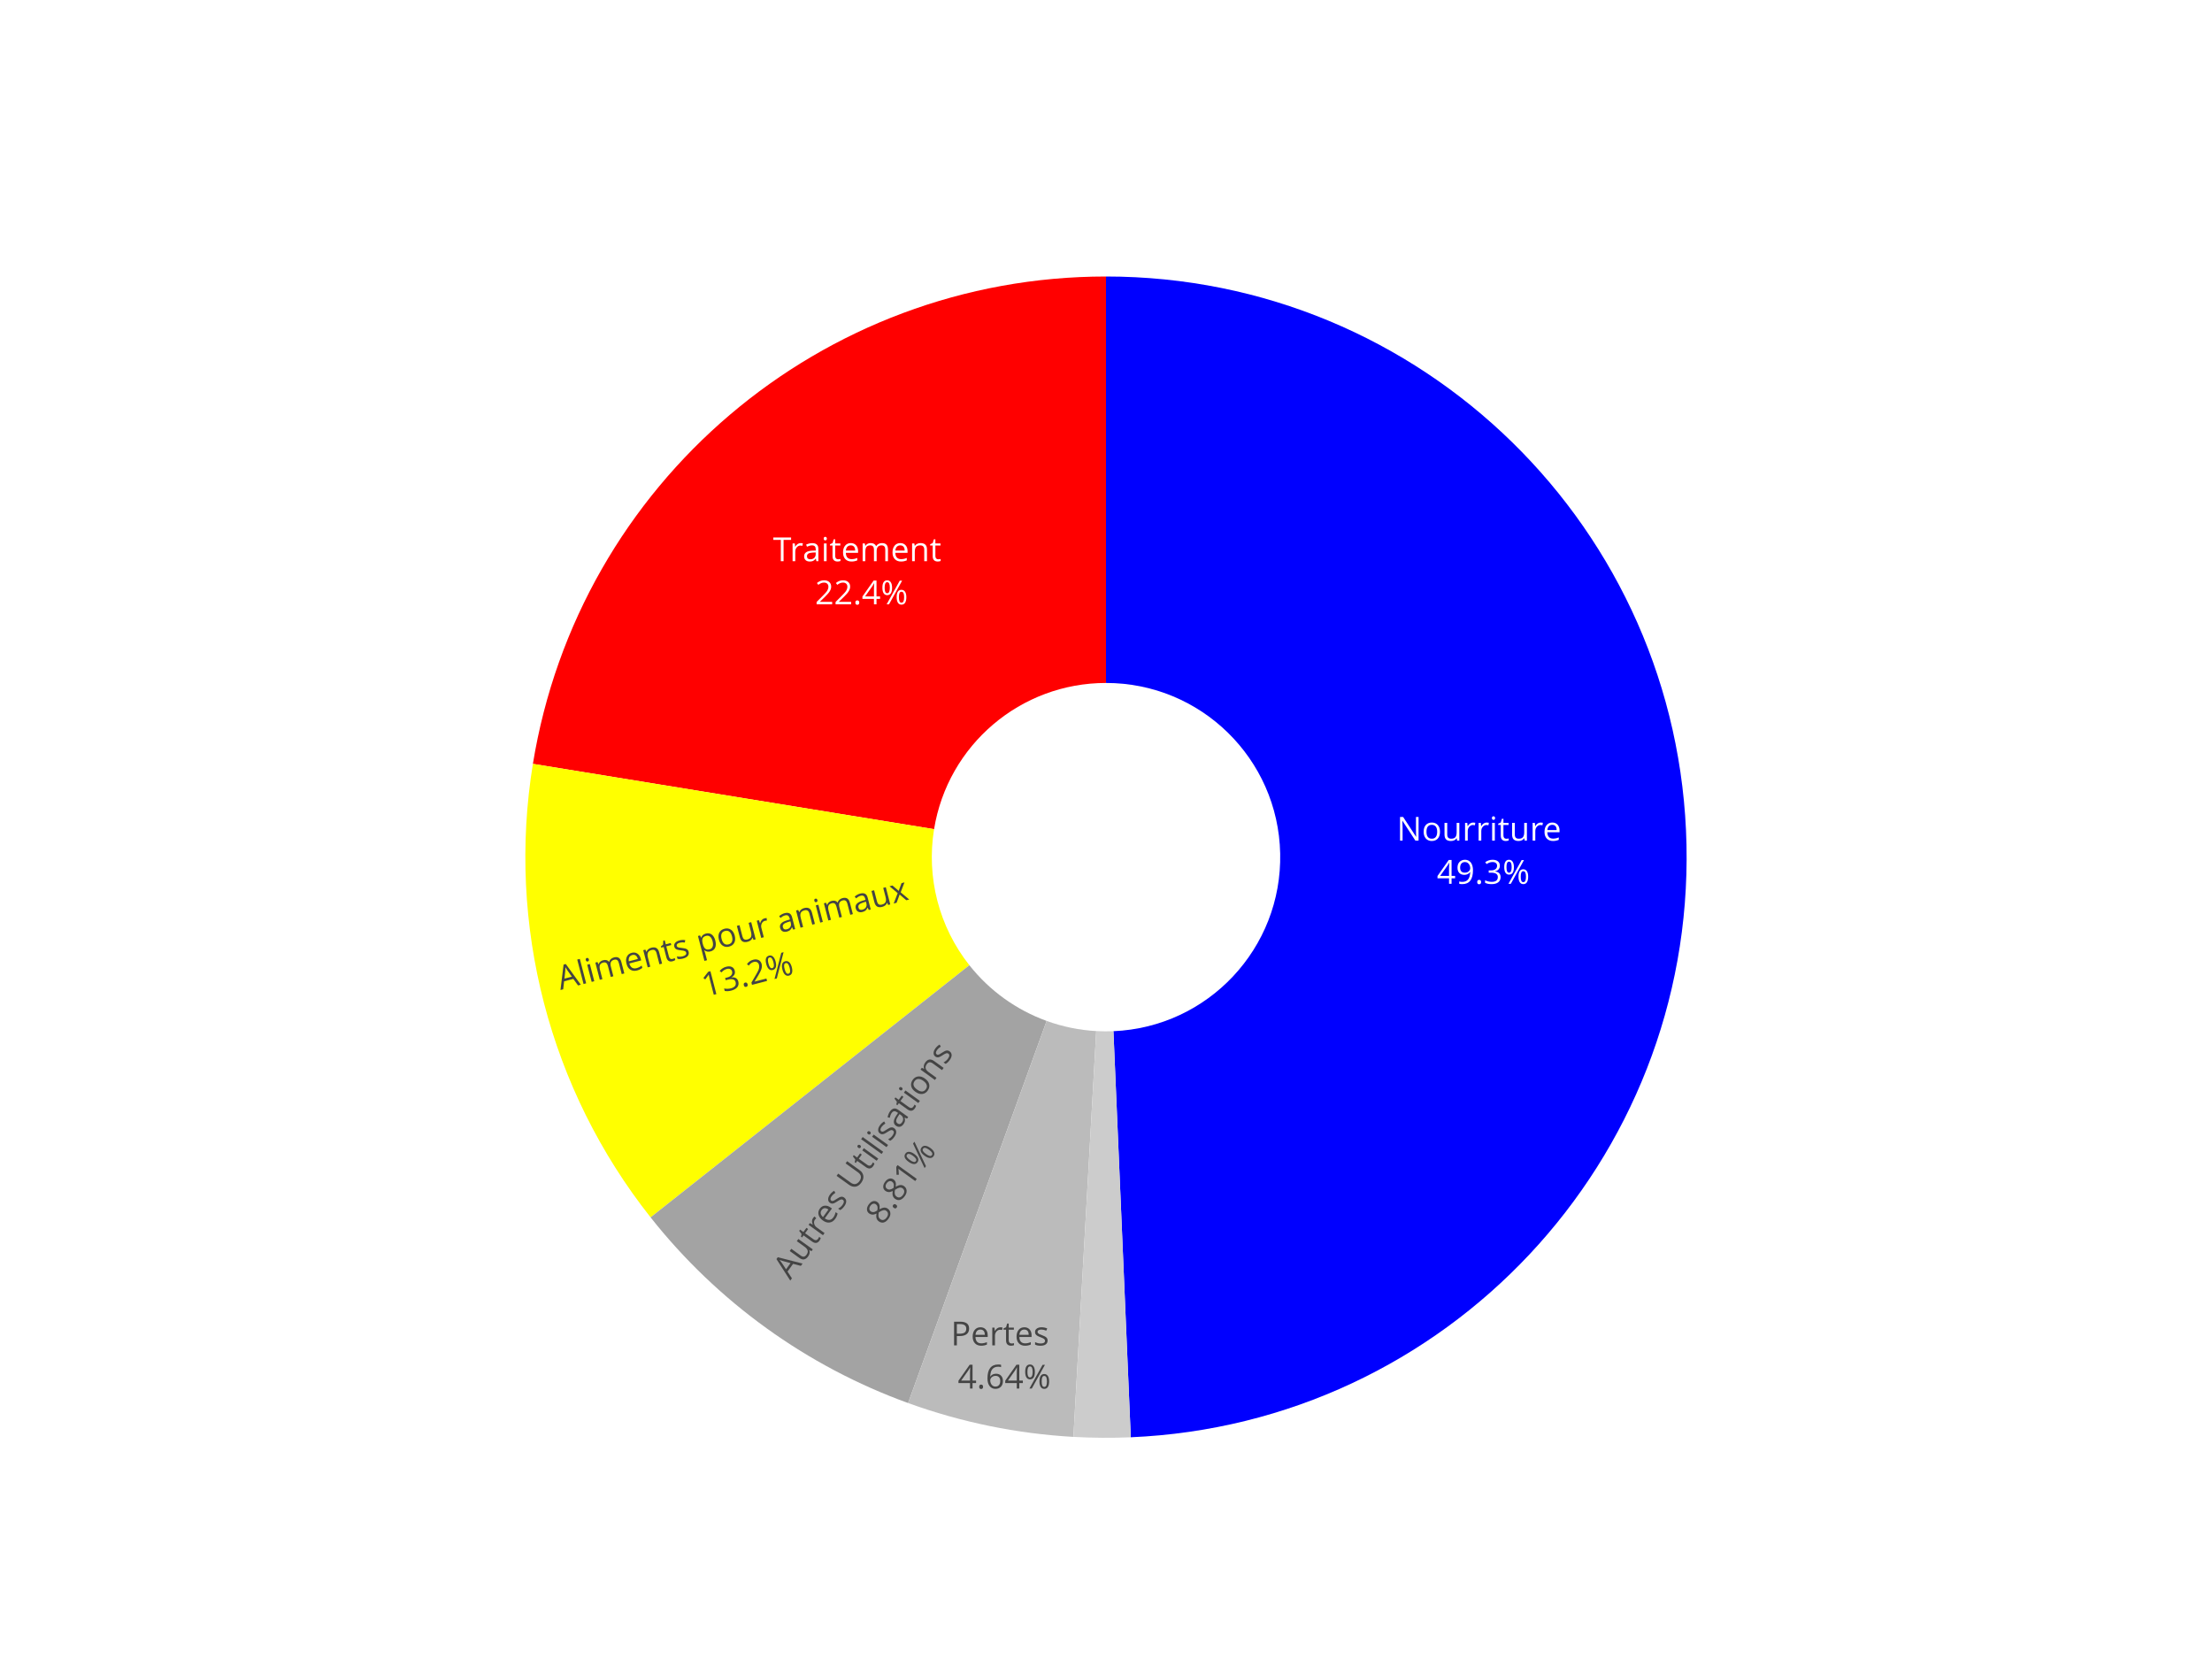
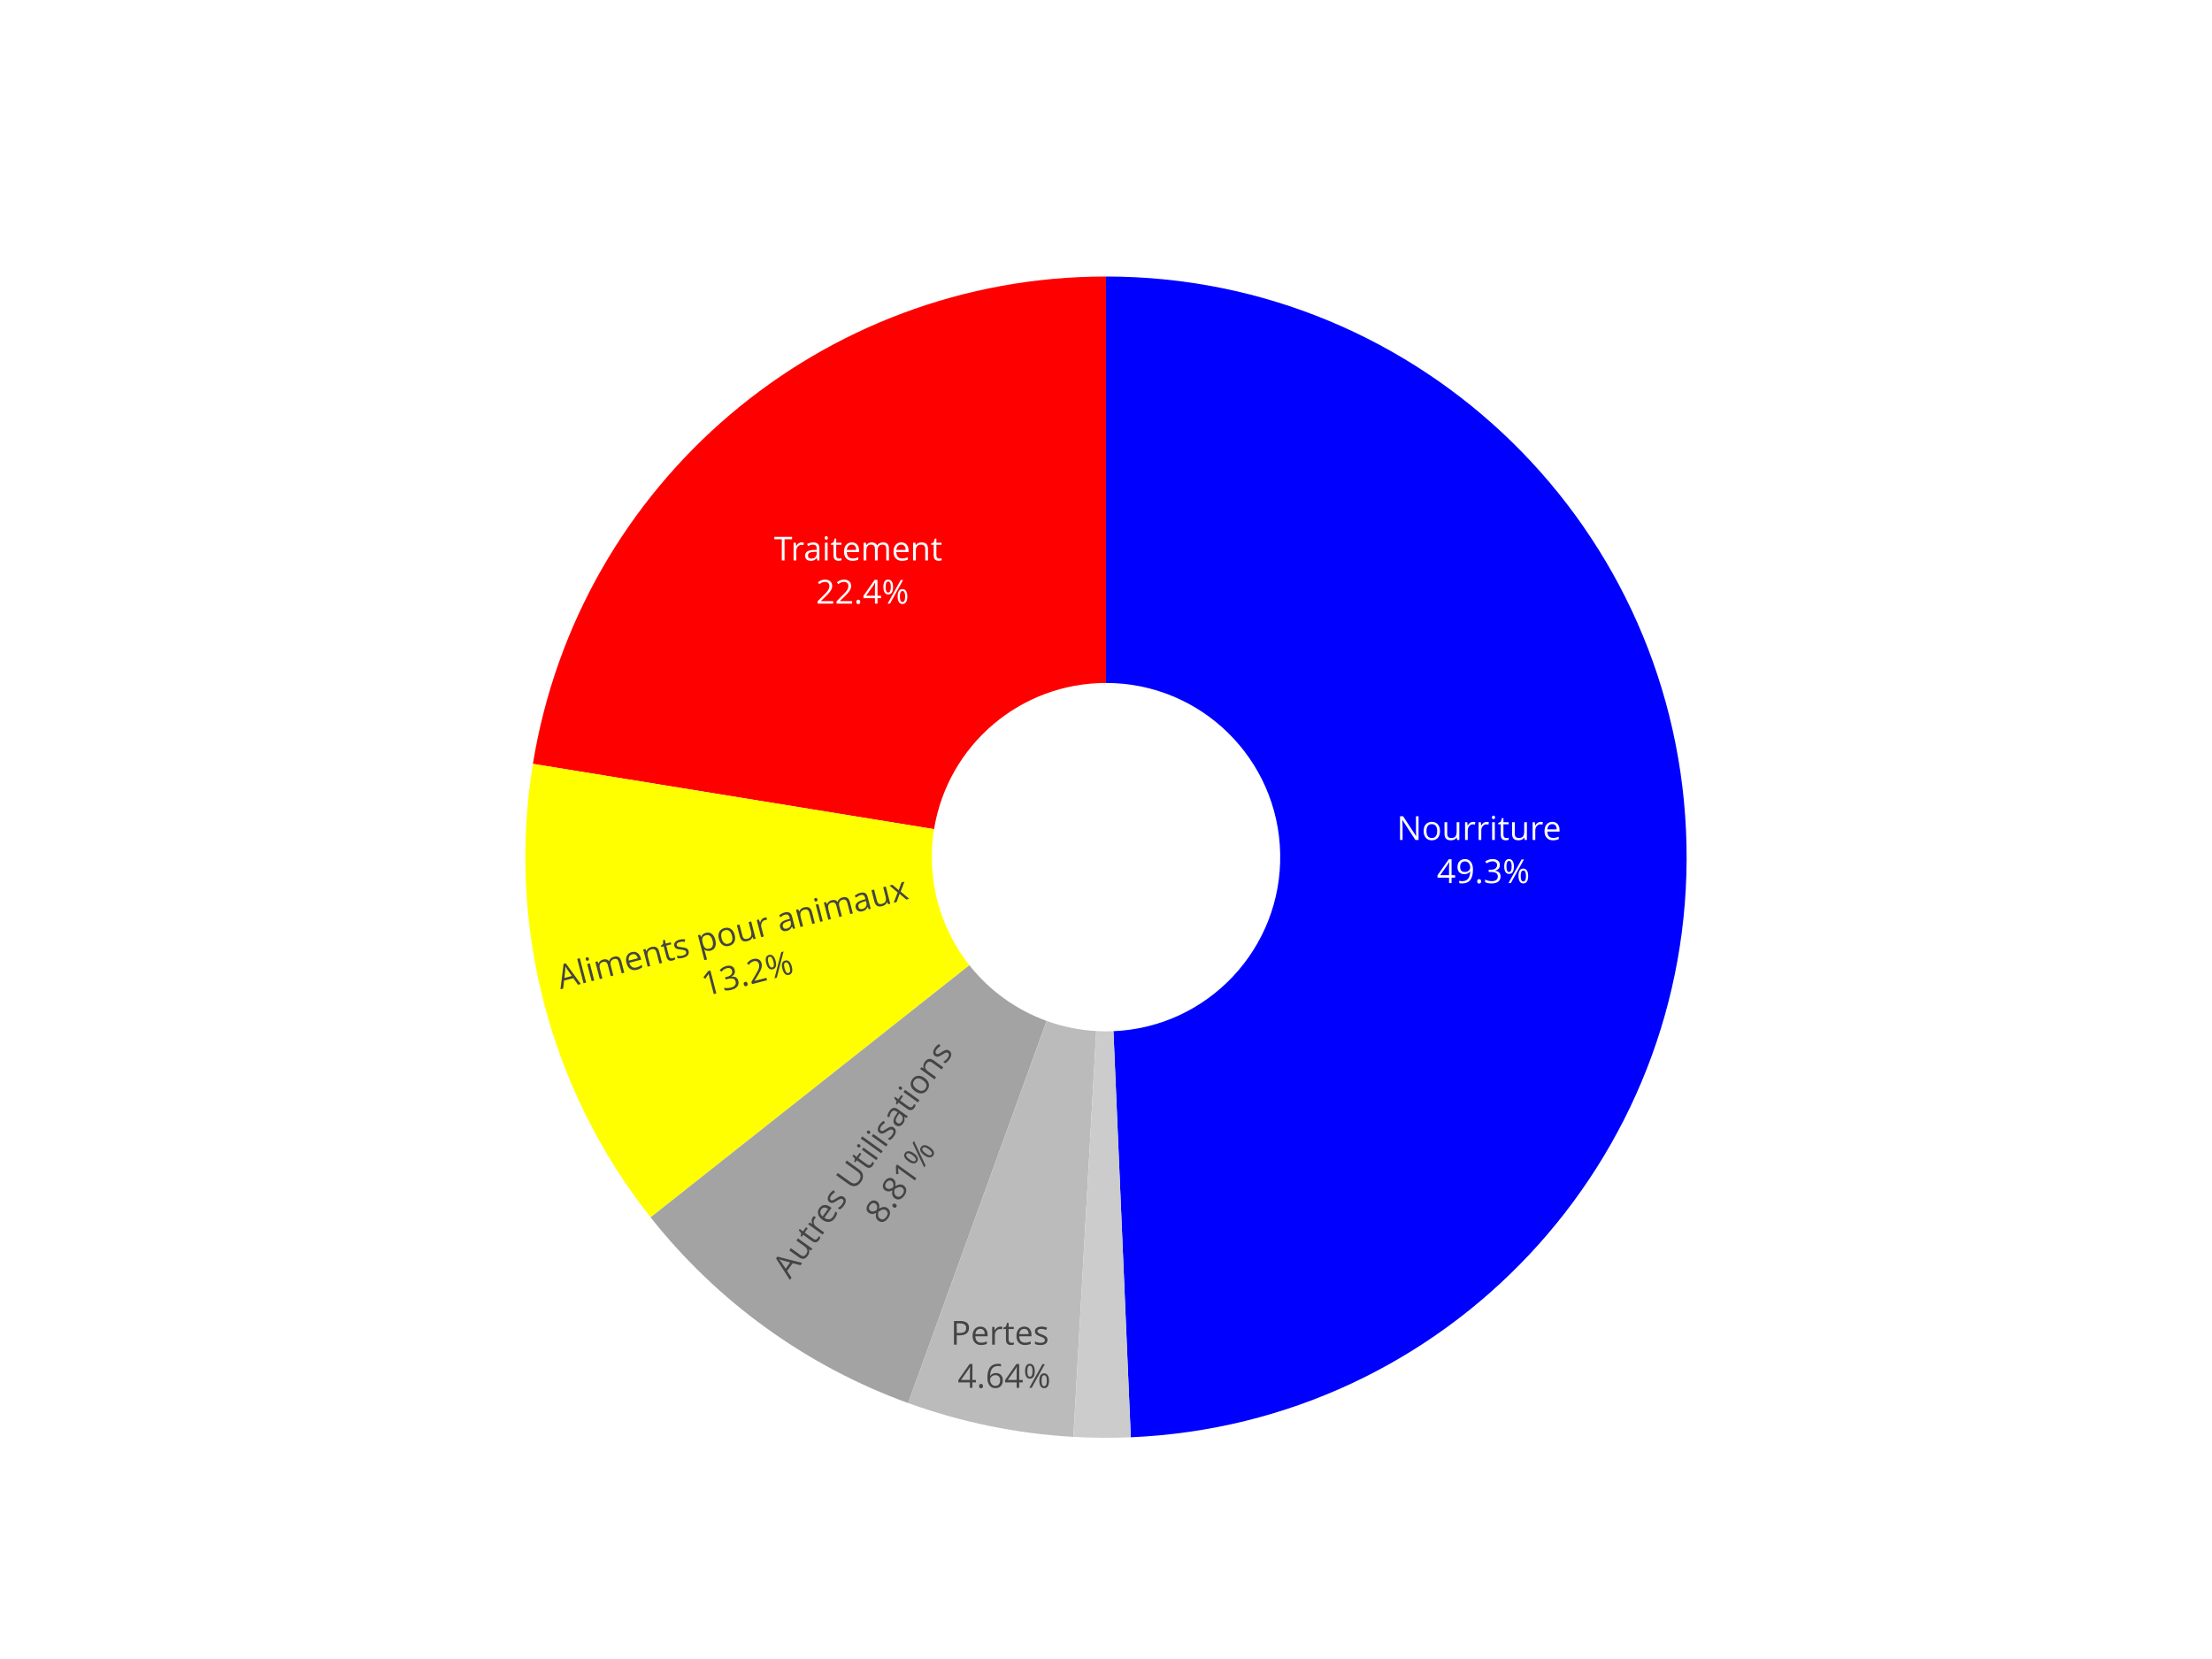
<svg xmlns="http://www.w3.org/2000/svg" class="main-svg" width="800" height="600" style="" viewBox="0 0 800 600">
  <rect x="0" y="0" width="800" height="600" style="fill: rgb(0, 0, 0); fill-opacity: 0;" />
-   <defs id="defs-2d279d">
+   <defs id="defs-24f6c8">
    <g class="clips" />
    <g class="gradients" />
    <g class="patterns" />
  </defs>
  <g class="bglayer" />
  <g class="layer-below">
    <g class="imagelayer" />
    <g class="shapelayer" />
  </g>
  <g class="cartesianlayer" />
  <g class="polarlayer" />
  <g class="smithlayer" />
  <g class="ternarylayer" />
  <g class="geolayer" />
  <g class="funnelarealayer" />
  <g class="pielayer">
    <g class="trace" stroke-linejoin="round" style="opacity: 1;">
      <g class="slice">
-         <path class="surface" d="M402.69,372.943a63,63 0 0 0 -2.69,-125.943l0,-147a210,210 0 0 1 8.968,419.808Z" style="pointer-events: none; stroke-width: 0; fill: rgb(0, 0, 255); fill-opacity: 1; stroke: rgb(68, 68, 68); stroke-opacity: 1;" />
+         <path class="surface" d="M402.69,372.943a63,63 0 0 0 -2.69,-125.943l0,-147a210,210 0 0 1 8.968,419.808Z" style="pointer-events: none; fill: rgb(0, 0, 255); fill-opacity: 1; stroke-width: 0; stroke: rgb(68, 68, 68); stroke-opacity: 1;" />
        <g class="slicetext">
-           <text data-notex="1" class="slicetext" transform="translate(536.4689,304.03)" text-anchor="middle" x="0" y="0" style="font-family: 'Open Sans', verdana, arial, sans-serif; font-size: 12px; fill: rgb(255, 255, 255); fill-opacity: 1; white-space: pre;">
+           <text data-notex="1" class="slicetext" transform="translate(536.4689,303.78)" text-anchor="middle" x="0" y="0" style="font-family: 'Open Sans', verdana, arial, sans-serif; font-size: 12px; fill: rgb(255, 255, 255); fill-opacity: 1; white-space: pre;">
            <tspan class="line" dy="0em" x="0" y="0">Nourriture</tspan>
            <tspan class="line" dy="1.3em" x="0" y="0">49.3%</tspan>
          </text>
        </g>
      </g>
      <g class="slice">
-         <path class="surface" d="M400,247a63,63 0 0 0 -62.181,52.878l-145.09,-23.619a210,210 0 0 1 207.272,-176.259Z" style="pointer-events: none; stroke-width: 0; fill: rgb(255, 0, 0); fill-opacity: 1; stroke: rgb(68, 68, 68); stroke-opacity: 1;" />
+         <path class="surface" d="M400,247a63,63 0 0 0 -62.181,52.878l-145.09,-23.619a210,210 0 0 1 207.272,-176.259Z" style="pointer-events: none; fill: rgb(255, 0, 0); fill-opacity: 1; stroke-width: 0; stroke: rgb(68, 68, 68); stroke-opacity: 1;" />
        <g class="slicetext">
-           <text data-notex="1" class="slicetext" transform="translate(311.5733,202.9599)" text-anchor="middle" x="0" y="0" style="font-family: 'Open Sans', verdana, arial, sans-serif; font-size: 12px; fill: rgb(255, 255, 255); fill-opacity: 1; white-space: pre;">
+           <text data-notex="1" class="slicetext" transform="translate(311.9326,202.7099)" text-anchor="middle" x="0" y="0" style="font-family: 'Open Sans', verdana, arial, sans-serif; font-size: 12px; fill: rgb(255, 255, 255); fill-opacity: 1; white-space: pre;">
            <tspan class="line" dy="0em" x="0" y="0">Traitement</tspan>
            <tspan class="line" dy="1.3em" x="0" y="0">22.4%</tspan>
          </text>
        </g>
      </g>
      <g class="slice">
-         <path class="surface" d="M337.819,299.878a63,63 0 0 0 12.77,49.205l-115.294,91.193a210,210 0 0 1 -42.566,-164.017Z" style="pointer-events: none; stroke-width: 0; fill: rgb(255, 255, 0); fill-opacity: 1; stroke: rgb(68, 68, 68); stroke-opacity: 1;" />
+         <path class="surface" d="M337.819,299.878a63,63 0 0 0 12.77,49.205l-115.294,91.193a210,210 0 0 1 -42.566,-164.017Z" style="pointer-events: none; fill: rgb(255, 255, 0); fill-opacity: 1; stroke-width: 0; stroke: rgb(68, 68, 68); stroke-opacity: 1;" />
        <g class="slicetext">
-           <text data-notex="1" class="slicetext" transform="translate(267.3957,341.2574)rotate(-14.54837)" text-anchor="middle" x="0" y="0" style="font-family: 'Open Sans', verdana, arial, sans-serif; font-size: 12px; fill: rgb(68, 68, 68); fill-opacity: 1; white-space: pre;">
+           <text data-notex="1" class="slicetext" transform="translate(267.3875,341.0012)rotate(-14.54837)" text-anchor="middle" x="0" y="0" style="font-family: 'Open Sans', verdana, arial, sans-serif; font-size: 12px; fill: rgb(68, 68, 68); fill-opacity: 1; white-space: pre;">
            <tspan class="line" dy="0em" x="0" y="0">Aliments pour animaux</tspan>
            <tspan class="line" dy="1.3em" x="0" y="0">13.2%</tspan>
          </text>
        </g>
      </g>
      <g class="slice">
-         <path class="surface" d="M350.588,349.083a63,63 0 0 0 27.939,20.145l-50.103,138.198a210,210 0 0 1 -93.13,-67.15Z" style="pointer-events: none; stroke-width: 0; fill: rgb(163, 163, 163); fill-opacity: 1; stroke: rgb(68, 68, 68); stroke-opacity: 1;" />
+         <path class="surface" d="M350.588,349.083a63,63 0 0 0 27.939,20.145l-50.103,138.198a210,210 0 0 1 -93.13,-67.15Z" style="pointer-events: none; fill: rgb(163, 163, 163); fill-opacity: 1; stroke-width: 0; stroke: rgb(68, 68, 68); stroke-opacity: 1;" />
        <g class="slicetext">
-           <text data-notex="1" class="slicetext" transform="translate(316.4107,420.7079)rotate(-54.20738)" text-anchor="middle" x="0" y="0" style="font-family: 'Open Sans', verdana, arial, sans-serif; font-size: 12px; fill: rgb(68, 68, 68); fill-opacity: 1; white-space: pre;">
+           <text data-notex="1" class="slicetext" transform="translate(316.2661,420.481)rotate(-54.20738)" text-anchor="middle" x="0" y="0" style="font-family: 'Open Sans', verdana, arial, sans-serif; font-size: 12px; fill: rgb(68, 68, 68); fill-opacity: 1; white-space: pre;">
            <tspan class="line" dy="0em" x="0" y="0">Autres Utilisations</tspan>
            <tspan class="line" dy="1.3em" x="0" y="0">8.81%</tspan>
          </text>
        </g>
      </g>
      <g class="slice">
-         <path class="surface" d="M378.527,369.228a63,63 0 0 0 17.937,3.673l-8.25,146.768a210,210 0 0 1 -59.791,-12.243Z" style="pointer-events: none; stroke-width: 0; fill: rgb(187, 187, 187); fill-opacity: 1; stroke: rgb(68, 68, 68); stroke-opacity: 1;" />
+         <path class="surface" d="M378.527,369.228a63,63 0 0 0 17.937,3.673l-8.25,146.768a210,210 0 0 1 -59.791,-12.243Z" style="pointer-events: none; fill: rgb(187, 187, 187); fill-opacity: 1; stroke-width: 0; stroke: rgb(68, 68, 68); stroke-opacity: 1;" />
        <g class="slicetext">
-           <text data-notex="1" class="slicetext" transform="translate(363.2174,486.5741)" text-anchor="middle" x="0" y="0" style="font-family: 'Open Sans', verdana, arial, sans-serif; font-size: 12px; fill: rgb(68, 68, 68); fill-opacity: 1; white-space: pre;">
+           <text data-notex="1" class="slicetext" transform="translate(363.1783,486.3241)" text-anchor="middle" x="0" y="0" style="font-family: 'Open Sans', verdana, arial, sans-serif; font-size: 12px; fill: rgb(68, 68, 68); fill-opacity: 1; white-space: pre;">
            <tspan class="line" dy="0em" x="0" y="0">Pertes</tspan>
            <tspan class="line" dy="1.3em" x="0" y="0">4.64%</tspan>
          </text>
        </g>
      </g>
      <g class="slice">
-         <path class="surface" d="M396.464,372.901a63,63 0 0 0 6.226,0.042l6.278,146.866a210,210 0 0 1 -20.753,-0.139Z" style="pointer-events: none; stroke-width: 0; fill: rgb(204, 204, 204); fill-opacity: 1; stroke: rgb(68, 68, 68); stroke-opacity: 1;" />
+         <path class="surface" d="M396.464,372.901a63,63 0 0 0 6.226,0.042l6.278,146.866a210,210 0 0 1 -20.753,-0.139Z" style="pointer-events: none; fill: rgb(204, 204, 204); fill-opacity: 1; stroke-width: 0; stroke: rgb(68, 68, 68); stroke-opacity: 1;" />
        <g class="slicetext">
-           <text data-notex="1" class="slicetext" transform="translate(360.3437,531.9946)" text-anchor="middle" x="0" y="0" style="font-family: 'Open Sans', verdana, arial, sans-serif; font-size: 12px; fill: rgb(255, 255, 255); fill-opacity: 1; white-space: pre;">
+           <text data-notex="1" class="slicetext" transform="translate(359.4687,531.9946)" text-anchor="middle" x="0" y="0" style="font-family: 'Open Sans', verdana, arial, sans-serif; font-size: 12px; fill: rgb(255, 255, 255); fill-opacity: 1; white-space: pre;">
            <tspan class="line" dy="0em" x="0" y="0">Semences</tspan>
            <tspan class="line" dy="1.3em" x="0" y="0">1.57%</tspan>
          </text>
        </g>
      </g>
    </g>
  </g>
  <g class="iciclelayer" />
  <g class="treemaplayer" />
  <g class="sunburstlayer" />
  <g class="glimages" />
-   <defs id="topdefs-2d279d">
+   <defs id="topdefs-24f6c8">
    <g class="clips" />
  </defs>
  <g class="layer-above">
    <g class="imagelayer" />
    <g class="shapelayer" />
  </g>
  <g class="infolayer">
    <g class="g-gtitle">
-       <text class="gtitle" x="40" y="50" text-anchor="start" dy="0em" style="font-family: 'Open Sans', verdana, arial, sans-serif; font-size: 17px; fill: rgb(255, 255, 255); opacity: 1; font-weight: normal; white-space: pre;">Breakdown of food availability in 2017</text>
+       <text class="gtitle" x="40" y="50" text-anchor="start" dy="0em" style="font-family: 'Open Sans', verdana, arial, sans-serif; font-size: 17px; fill: rgb(255, 255, 255); opacity: 1; white-space: pre;">Breakdown of food availability in 2017</text>
    </g>
    <g class="annotation" data-index="0" style="opacity: 1;">
      <g class="annotation-text-g" transform="rotate(0,400,310)">
        <g class="cursor-pointer" transform="translate(352,293)">
-           <rect class="bg" x="0.5" y="0.5" width="95" height="33" style="stroke-width: 1px; stroke: rgb(0, 0, 0); stroke-opacity: 0; fill: rgb(0, 0, 0); fill-opacity: 0;" />
-           <text class="annotation-text" text-anchor="middle" x="48.078" y="14" style="font-family: 'Open Sans', verdana, arial, sans-serif; font-size: 12px; fill: rgb(255, 255, 255); fill-opacity: 1; white-space: pre;">
-             <tspan class="line" dy="0em" x="48.078" y="14">Total Dispo Ali:</tspan>
-             <tspan class="line" dy="1.3em" x="48.078" y="14"> 9,734 Billion</tspan>
+           <rect class="bg" x="0.5" y="0.5" width="95" height="34" style="stroke-width: 1px; stroke: rgb(0, 0, 0); stroke-opacity: 0; fill: rgb(0, 0, 0); fill-opacity: 0;" />
+           <text class="annotation-text" text-anchor="middle" x="48.422" y="14" style="font-family: 'Open Sans', verdana, arial, sans-serif; font-size: 12px; fill: rgb(255, 255, 255); fill-opacity: 1; white-space: pre;">
+             <tspan class="line" dy="0em" x="48.422" y="14">Total Dispo Ali:</tspan>
+             <tspan class="line" dy="1.3em" x="48.422" y="14"> 9,734 Billion</tspan>
          </text>
        </g>
      </g>
    </g>
  </g>
</svg>
